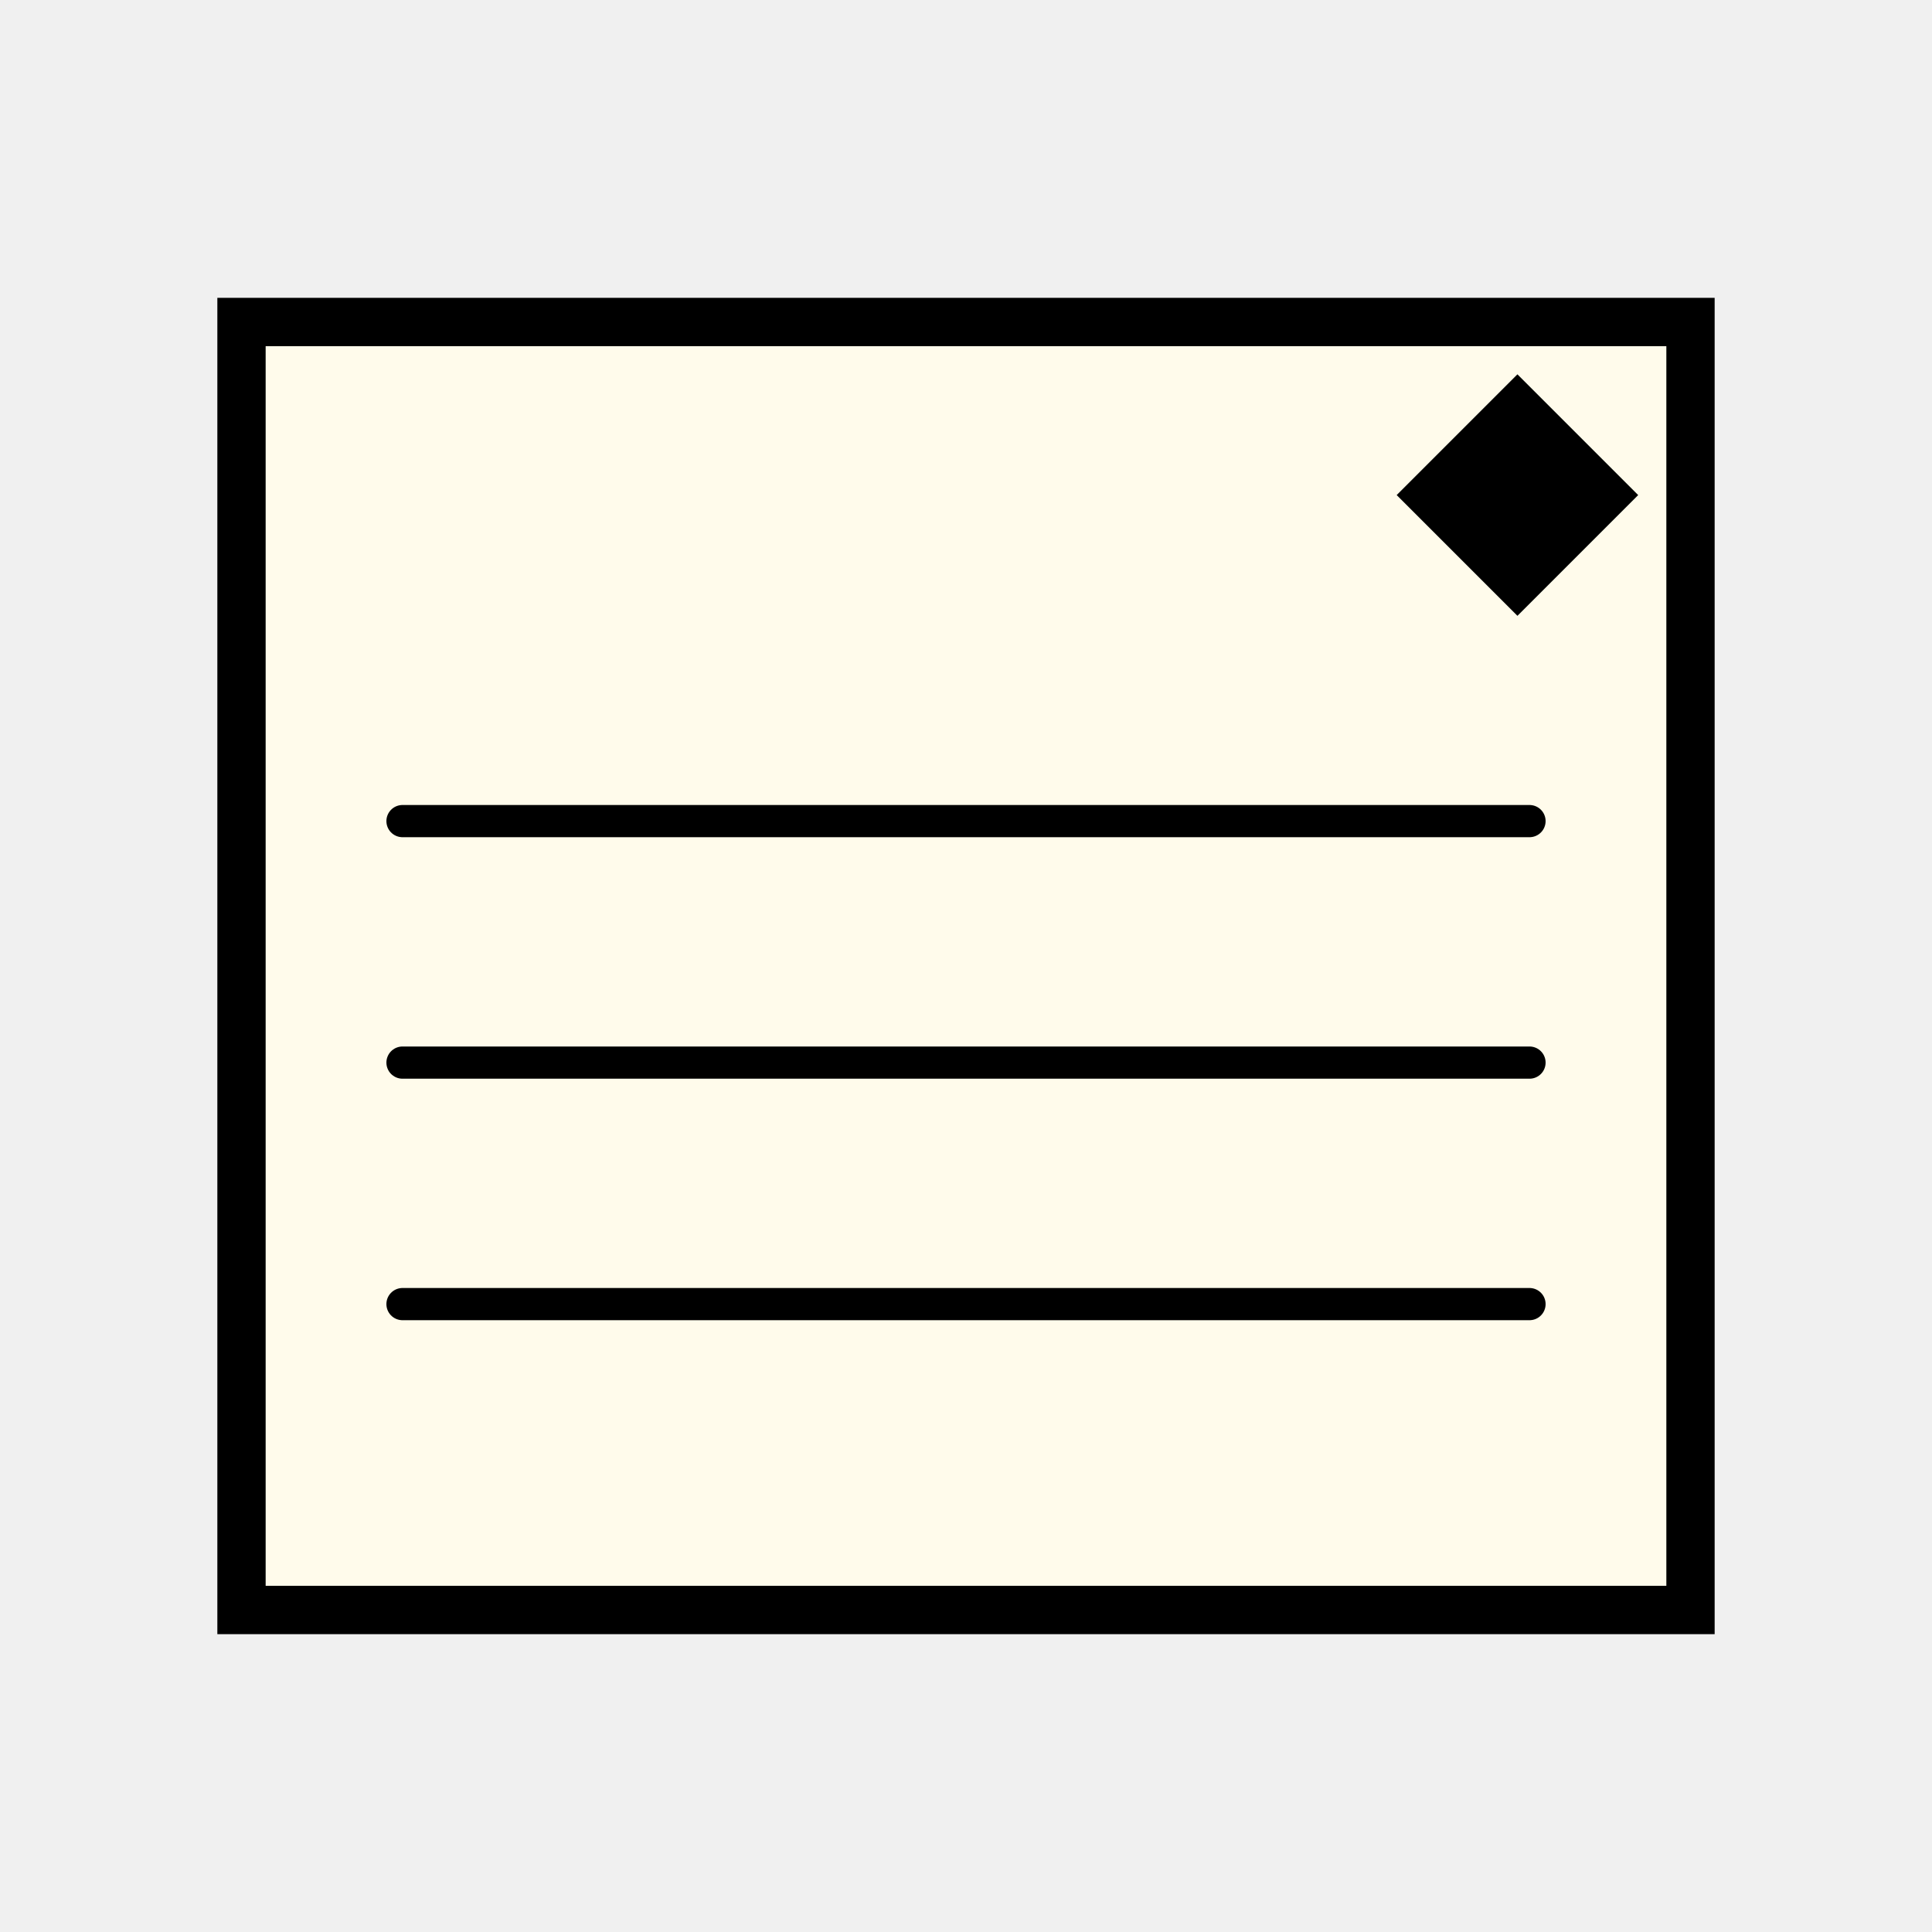
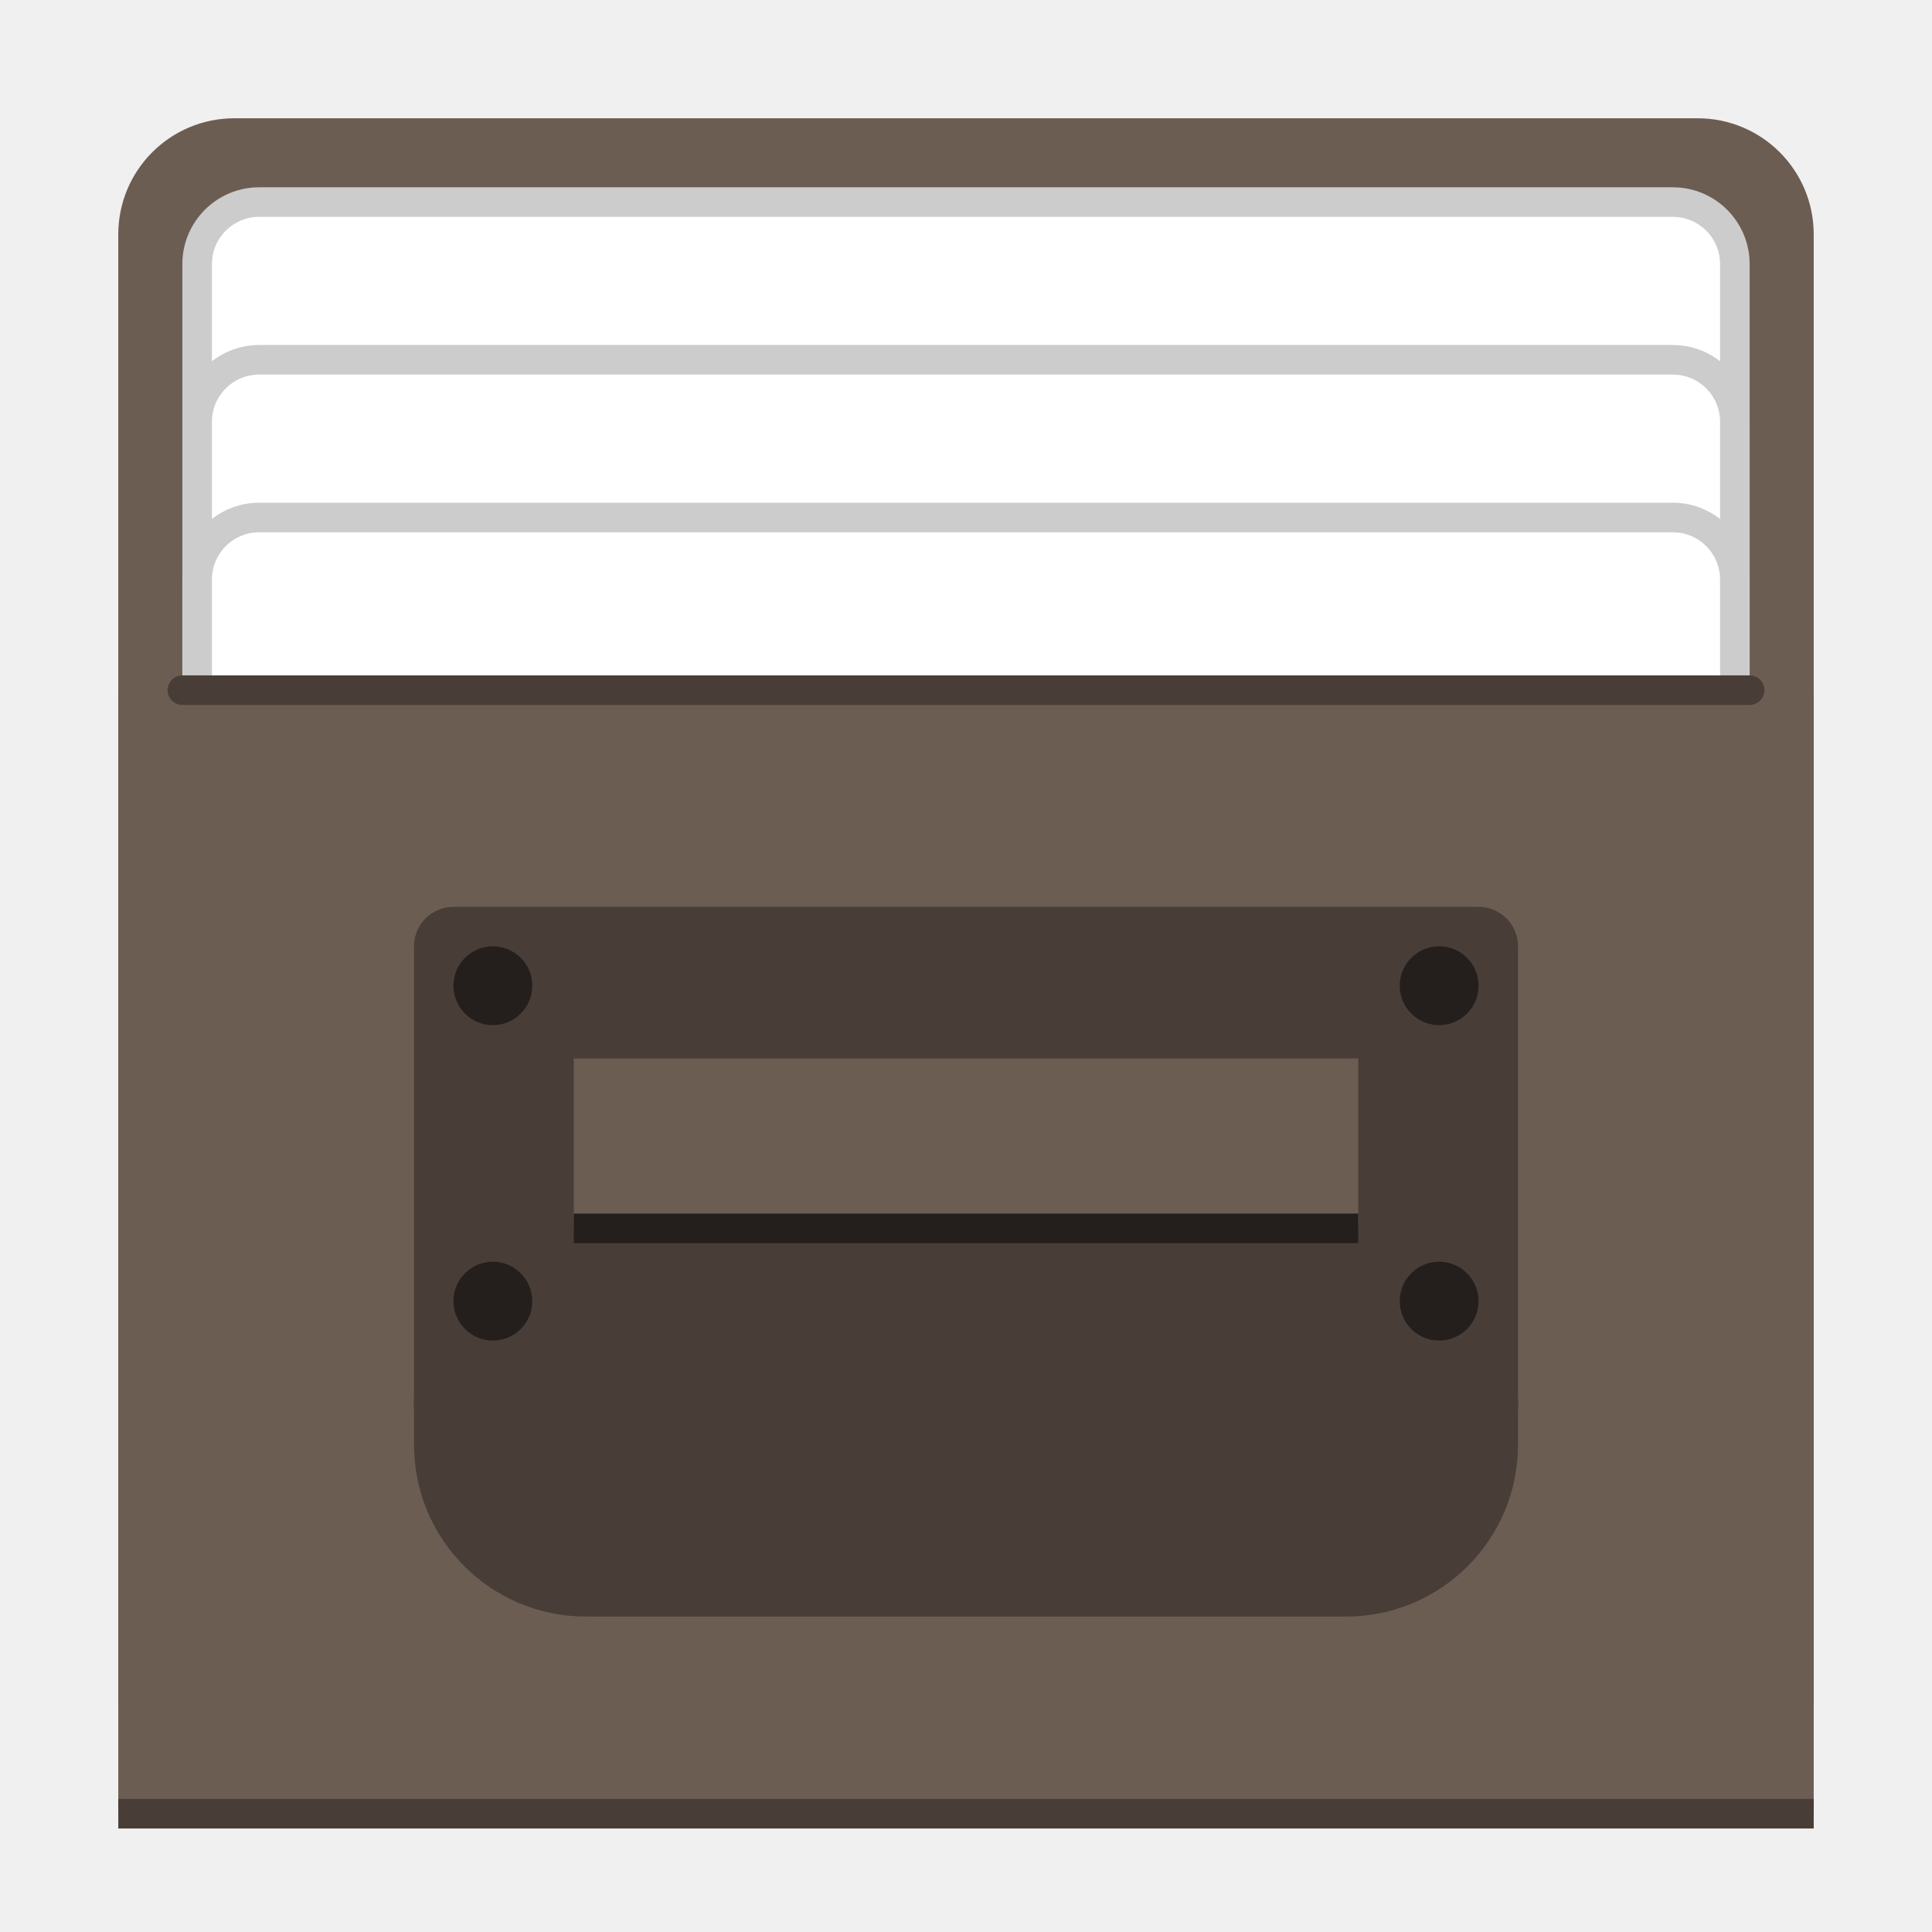
- <svg xmlns="http://www.w3.org/2000/svg" width="120" height="120" viewBox="0 0 120 120" version="1.1" id="svg5">
+ <svg xmlns="http://www.w3.org/2000/svg" width="196" height="196" viewBox="0 0 196 196" version="1.1" id="svg5">
  <defs id="defs2" />
  <g id="layer1">
-     <rect style="fill:#fffbeb;fill-opacity:1;stroke:#000000;stroke-width:3;stroke-linecap:round;stroke-linejoin:miter;stroke-dasharray:none;stroke-opacity:1" id="rect5760" width="90" height="80" x="15" y="20" />
-     <path style="fill:#000000;fill-opacity:1;stroke:none;stroke-width:1;stroke-linecap:round;stroke-linejoin:miter;stroke-dasharray:none;stroke-opacity:1" id="path13232" d="M 85,45 70,30 85,15 100,30 Z" transform="matrix(0.5,0,0,0.5,51.75,15.75)" />
-     <path style="fill:#fffbeb;fill-opacity:1;stroke:#000000;stroke-width:2;stroke-linecap:round;stroke-linejoin:miter;stroke-dasharray:none;stroke-opacity:1" d="M 25,51 H 95" id="path13739" />
-     <path style="fill:#fffbeb;fill-opacity:1;stroke:#000000;stroke-width:2;stroke-linecap:round;stroke-linejoin:miter;stroke-dasharray:none;stroke-opacity:1" d="M 25,66 H 95" id="path13741" />
-     <path style="fill:#fffbeb;fill-opacity:1;stroke:#000000;stroke-width:2;stroke-linecap:round;stroke-linejoin:miter;stroke-dasharray:none;stroke-opacity:1" d="M 25,81 H 95" id="path13743" />
+     <rect style="fill:#6c5d53;stroke:none;stroke-width:3;stroke-linecap:round" id="rect468" width="172" height="172" x="12" y="12" ry="11.767" />
+     <g id="g1439" transform="translate(0,4.5)">
+       <rect style="fill:#ffffff;stroke:#cccccc;stroke-width:3;stroke-linecap:round" id="rect1316" width="156" height="60" x="20" y="16" ry="6.294" />
+       <rect style="fill:#ffffff;stroke:#cccccc;stroke-width:3;stroke-linecap:round" id="rect1370" width="156" height="60" x="20" y="32" ry="6.294" />
+       <rect style="fill:#ffffff;stroke:#cccccc;stroke-width:3;stroke-linecap:round" id="rect1372" width="156" height="60" x="20" y="48" ry="6.294" />
+     </g>
+     <rect style="fill:#6c5d53;stroke:none;stroke-width:3;stroke-linecap:round" id="rect1382" width="172" height="113.984" x="12" y="70.016" ry="0" />
+     <g id="g1380" transform="translate(-2,-20)">
+       <rect style="fill:#483e37;stroke:none;stroke-width:3;stroke-linecap:round" id="rect1713" width="112" height="39.381" x="44" y="144.619" ry="17.432" />
+       <rect style="fill:#483e37;stroke:none;stroke-width:3;stroke-linecap:round" id="rect784" width="112" height="54.568" x="44" y="112" ry="4" />
+       <rect style="fill:#6c5d53;stroke:none;stroke-width:2.005;stroke-linecap:round" id="rect1046" width="79.58" height="17.238" x="60.21" y="127.381" ry="0" />
+       <circle style="fill:#241f1c;stroke:none;stroke-width:3;stroke-linecap:round" id="path1152" cx="148" cy="120" r="4" />
+       <circle style="fill:#241f1c;stroke:none;stroke-width:3;stroke-linecap:round" id="circle1258" cx="52" cy="120" r="4" />
+       <circle style="fill:#241f1c;stroke:none;stroke-width:3;stroke-linecap:round" id="circle1260" cx="52" cy="152" r="4" />
+       <circle style="fill:#241f1c;stroke:none;stroke-width:3;stroke-linecap:round" id="circle1262" cx="148" cy="152" r="4" />
+     </g>
+     <path style="fill:#483e37;stroke:#483e37;stroke-width:3;stroke-linecap:round" d="m 18.5,70.016 h 159" id="path1495" />
+     <path style="fill:#483e37;stroke:#241f1c;stroke-width:3;stroke-linecap:butt" d="M 58.21,124.619 H 137.79" id="path1715" />
+     <path style="fill:#483e37;stroke:#483e37;stroke-width:3;stroke-linecap:butt" d="M 12,184 H 184" id="path1771" />
  </g>
</svg>
